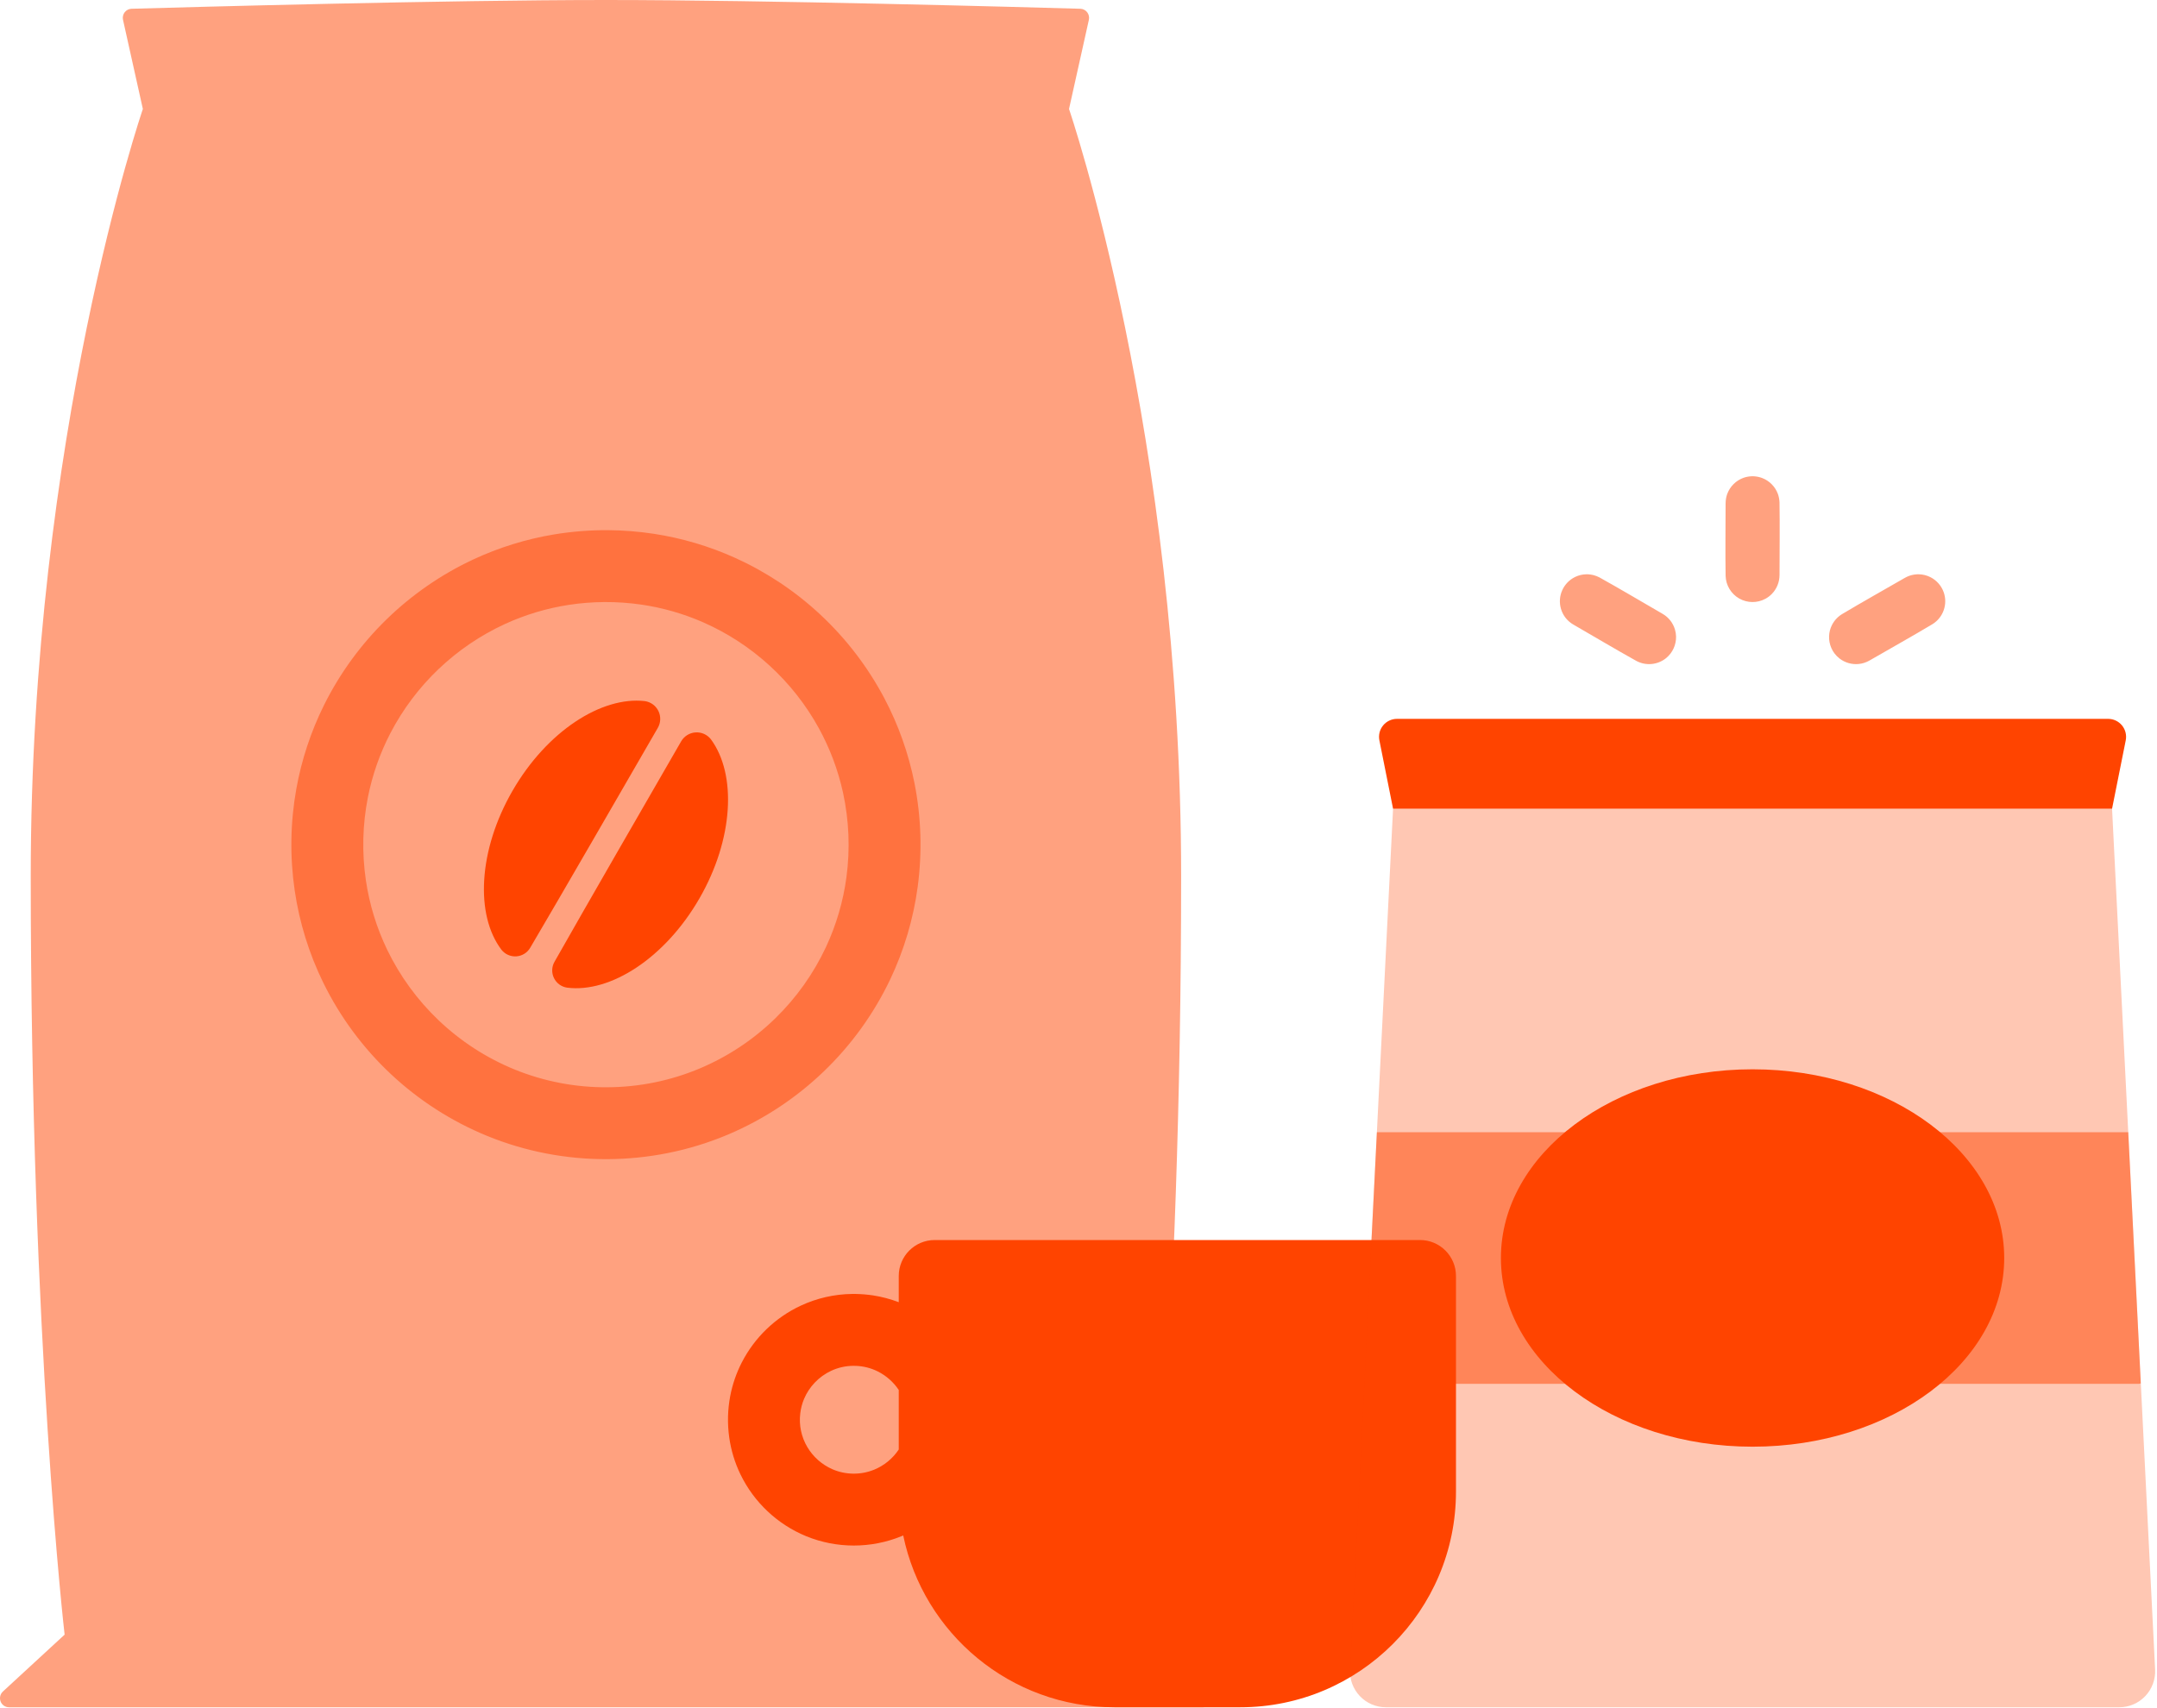
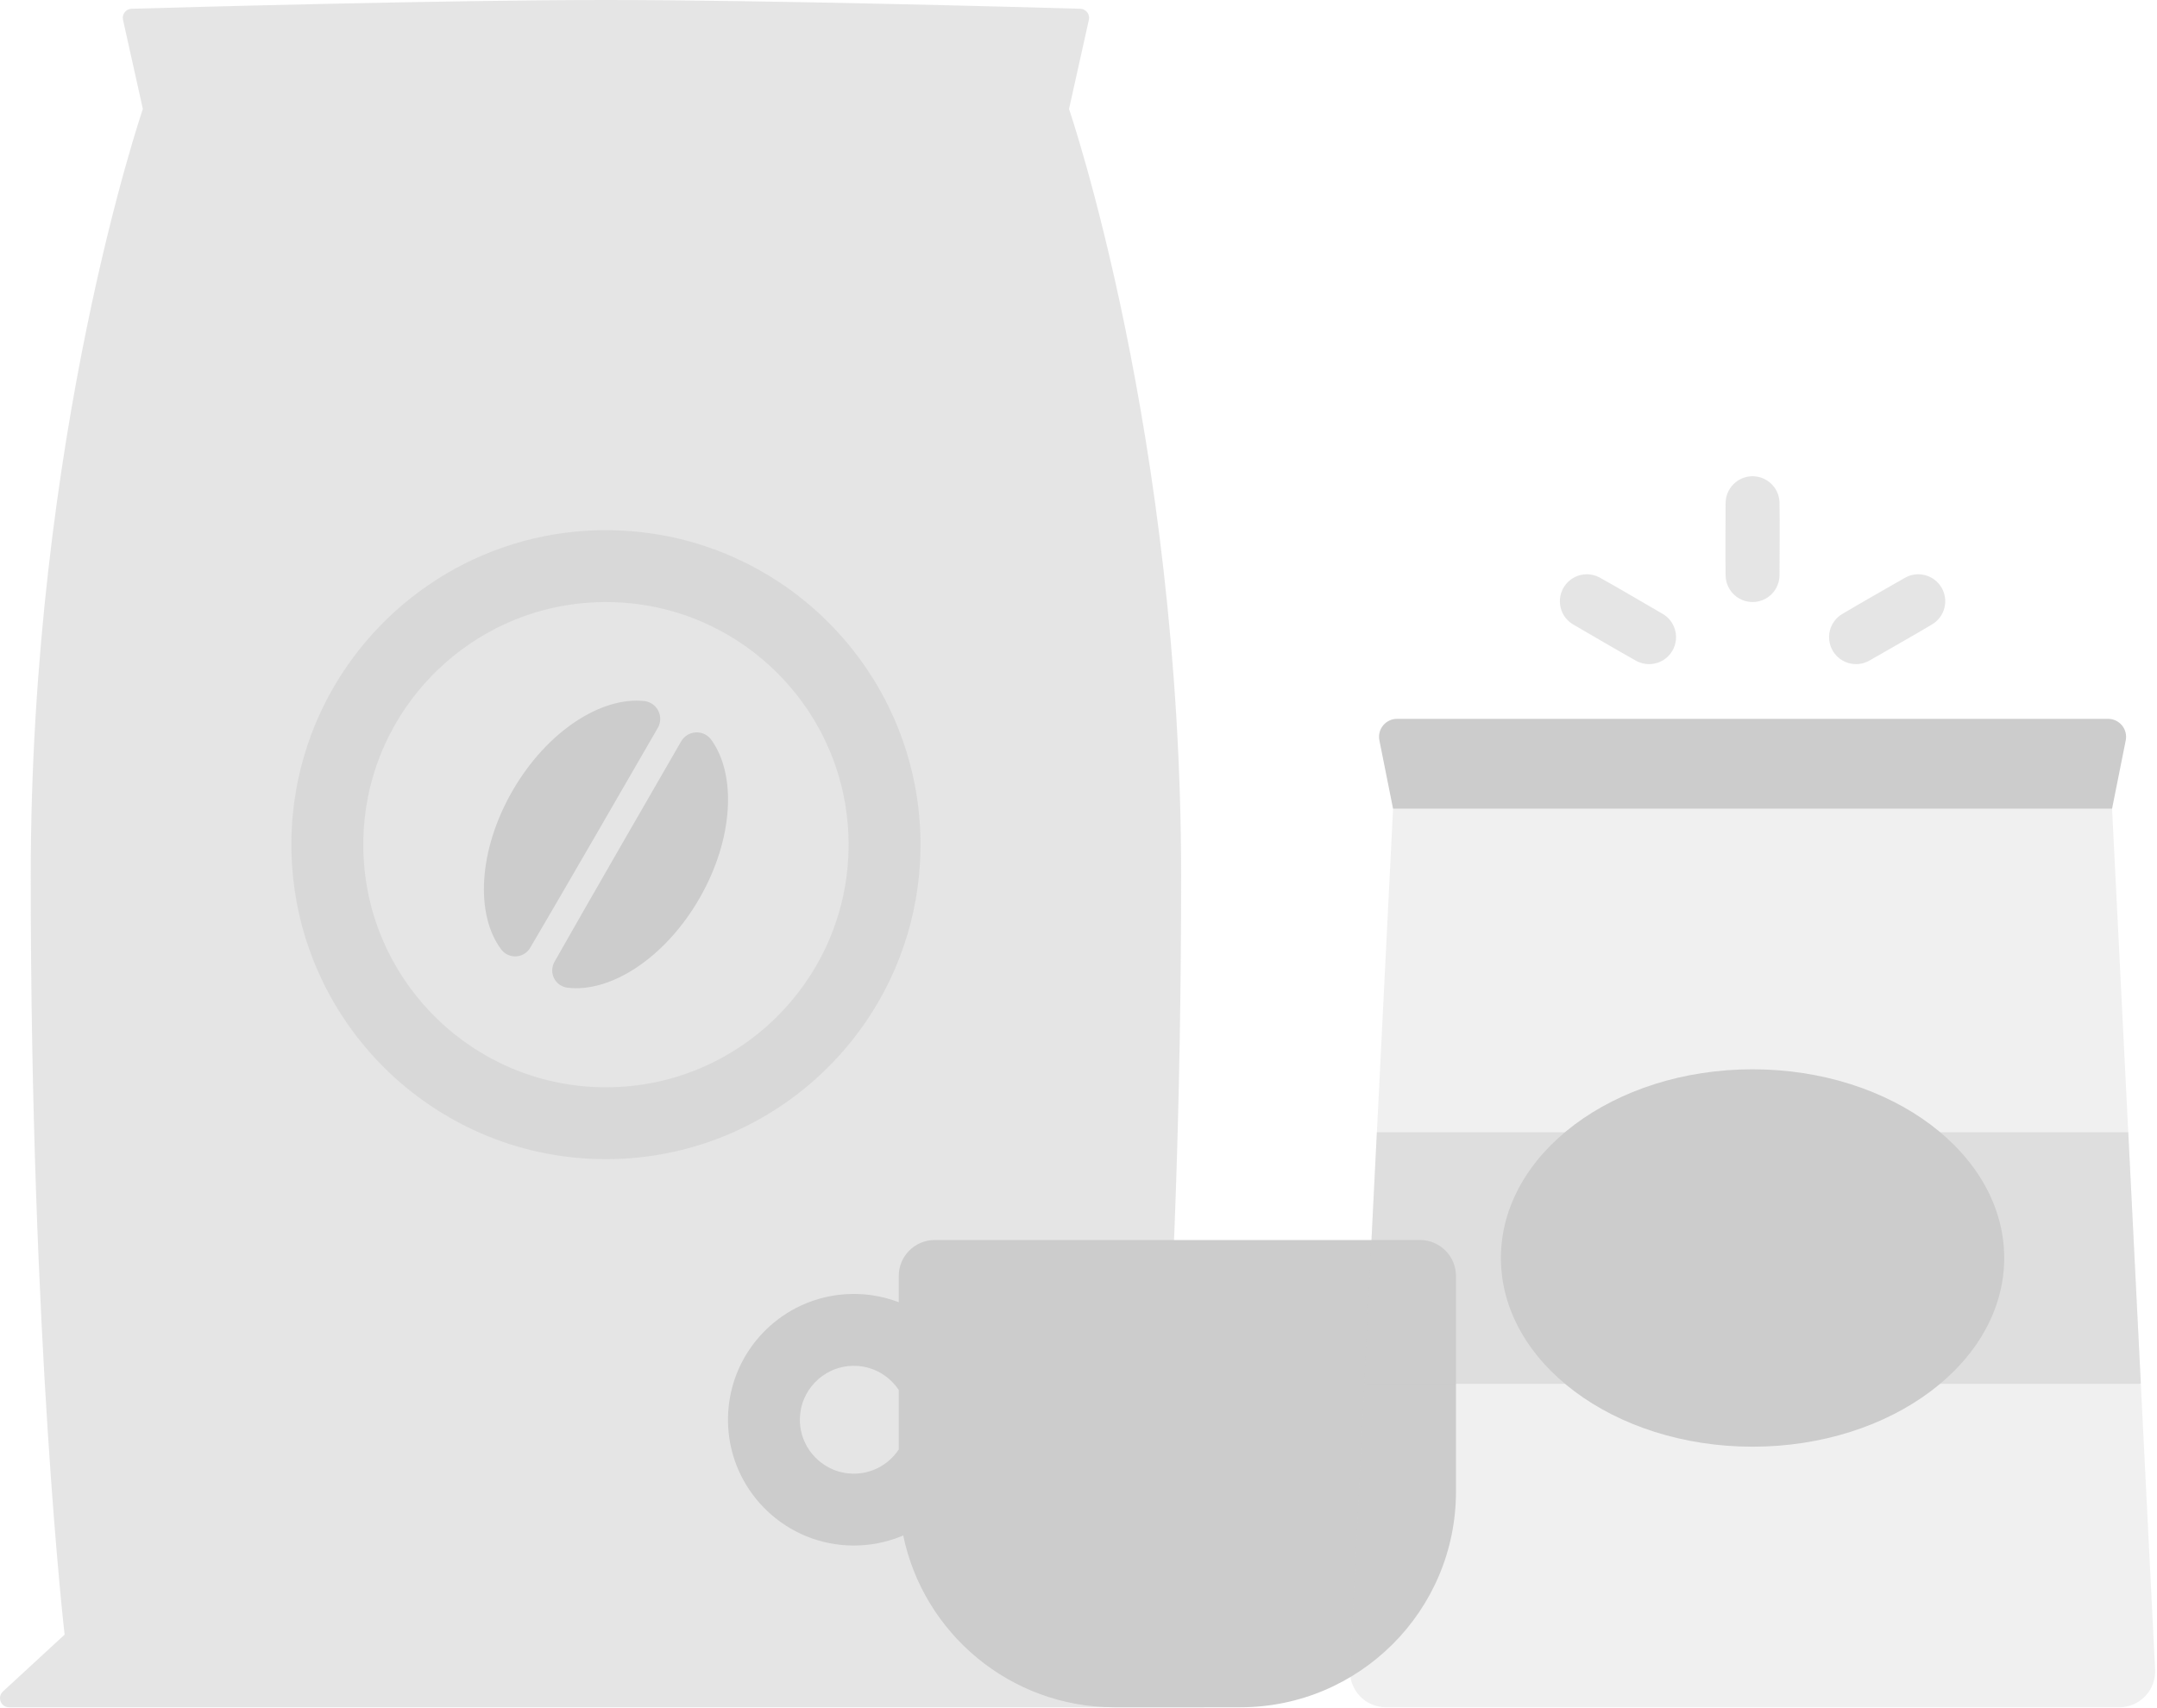
<svg xmlns="http://www.w3.org/2000/svg" viewBox="0 0 240 190" fill-rule="evenodd" clip-rule="evenodd" stroke-linejoin="round" stroke-miterlimit="1.414">
  <path fill="none" d="M0 0h240v190H0z" />
  <clipPath id="a">
    <path d="M0 0h240v190H0z" />
  </clipPath>
-   <g clip-path="url(#a)" fill="#f40">
+   <g clip-path="url(#a)" fill="#ccc">
    <path d="M67.42 0c17.84.002 46.565.797 52.787.975a.996.996 0 0 1 .761.391c.183.238.251.547.186.841l-2.209 9.921s12.475 36.373 12.475 85.399c0 51.875-3.768 84.388-3.768 84.388l6.862 6.328c.305.281.408.723.259 1.112a1 1 0 0 1-.933.645H1a.999.999 0 0 1-.932-.645 1.017 1.017 0 0 1 .258-1.112l6.863-6.328S3.42 149.402 3.42 97.527c0-49.026 12.475-85.399 12.475-85.399l-2.208-9.921a1.016 1.016 0 0 1 .185-.841.999.999 0 0 1 .761-.391C20.855.797 49.58.002 67.42 0z" fill-opacity=".5" />
    <path d="M75.789 82.504a2 2 0 0 1 3.305-.236c2.89 3.909 2.535 11.121-1.281 17.732-3.817 6.611-9.886 10.524-14.707 9.915a1.938 1.938 0 0 1-1.404-2.889c2.985-5.292 11.049-19.26 14.087-24.522zm-2.598-1.5a1.997 1.997 0 0 0-1.448-2.98c-4.83-.548-10.898 3.365-14.715 9.976-3.817 6.611-4.171 13.823-1.234 17.694a1.94 1.94 0 0 0 3.205-.229c3.09-5.231 11.154-19.199 14.192-24.461z" />
    <path d="M67.646 59.001a35.84 35.84 0 0 1 5.101.403 34.757 34.757 0 0 1 9.071 2.69 35.102 35.102 0 0 1 9.439 6.287 35.232 35.232 0 0 1 7.136 9.315 34.795 34.795 0 0 1 3.359 9.468c.75 3.782.869 7.688.358 11.51a34.796 34.796 0 0 1-3.052 10.303 35.178 35.178 0 0 1-18.02 17.271 34.727 34.727 0 0 1-6.781 2.083 35.11 35.11 0 0 1-6.611.668 34.87 34.87 0 0 1-13.45-2.587 35.15 35.15 0 0 1-18.229-17.053 34.824 34.824 0 0 1-3.176-10.249 35.304 35.304 0 0 1 .176-11.302 34.84 34.84 0 0 1 3.094-9.358 35.19 35.19 0 0 1 16.575-16.179 34.798 34.798 0 0 1 9.024-2.798 35.92 35.92 0 0 1 5.986-.472zm-.401 8c-1.32.012-2.637.111-3.942.311a26.788 26.788 0 0 0-7.132 2.138 27.194 27.194 0 0 0-12.725 12.125 26.821 26.821 0 0 0-2.51 7.145 27.276 27.276 0 0 0-.229 9.23 26.793 26.793 0 0 0 2.373 7.744 27.184 27.184 0 0 0 5.718 7.847 27.138 27.138 0 0 0 8.426 5.466 26.815 26.815 0 0 0 10.372 1.992 26.8 26.8 0 0 0 10.324-2.119 27.112 27.112 0 0 0 8.356-5.565 27.146 27.146 0 0 0 5.625-7.917 26.829 26.829 0 0 0 2.28-7.784 27.247 27.247 0 0 0-.379-9.387A26.823 26.823 0 0 0 91.086 81a27.198 27.198 0 0 0-12.865-11.751 26.795 26.795 0 0 0-6.851-1.962 27.64 27.64 0 0 0-4.125-.286z" fill-opacity=".5" fill-rule="nonzero" />
    <path d="M158 138c2.208 0 4 1.792 4 4v24c0 13.246-10.754 24-24 24h-14c-11.575 0-21.247-8.212-23.503-19.122l-.207.087A14.007 14.007 0 0 1 95 172c-1.81 0-3.614-.35-5.29-1.035a14.092 14.092 0 0 1-7.329-6.898 13.924 13.924 0 0 1-1.245-4.11 14.102 14.102 0 0 1 .115-4.606c.248-1.293.681-2.55 1.282-3.722a14.072 14.072 0 0 1 6.553-6.32 13.92 13.92 0 0 1 5.733-1.308h.362c.653.013 1.304.062 1.95.16.98.15 1.943.406 2.869.76V142c0-2.208 1.792-4 4-4h54zm-58 16.686a6.092 6.092 0 0 0-2.342-2.066 5.908 5.908 0 0 0-2.421-.615c-.106-.004-.211-.005-.316-.004a5.913 5.913 0 0 0-2.449.556 6.045 6.045 0 0 0-1.814 1.307 6.022 6.022 0 0 0-1.19 1.807 5.913 5.913 0 0 0-.428 1.632 5.94 5.94 0 0 0 .787 3.737 6.084 6.084 0 0 0 2.778 2.463c.729.319 1.52.486 2.315.496a5.99 5.99 0 0 0 2.343-.44 6.056 6.056 0 0 0 2.737-2.245v-6.628z" />
    <g>
      <path d="M235 90h-80l-4.79 95.8a4 4 0 0 0 3.995 4.2h81.59a3.998 3.998 0 0 0 3.995-4.2L235 90z" fill-opacity=".3" />
      <path d="M151.802 153.96L153.2 126h83.6l1.398 27.96-.198.04h-86l-.198-.04z" fill-opacity=".5" />
      <path d="M236.522 82.392A2.001 2.001 0 0 0 234.56 80h-79.12a2 2 0 0 0-1.962 2.392L155 90h80l1.522-7.608z" />
      <ellipse cx="195" cy="140" rx="28" ry="21" />
      <path d="M176.682 63.912c.212.012.421.04.626.092.236.061.459.152.674.264 2.356 1.313 4.672 2.695 7.007 4.044a2.992 2.992 0 0 1 1.373 1.734c.079.261.121.532.127.804a3.026 3.026 0 0 1-1.102 2.384 3.006 3.006 0 0 1-3.318.318c-2.356-1.313-4.672-2.696-7.008-4.044a2.977 2.977 0 0 1-1.373-1.734 3.004 3.004 0 0 1 1.587-3.574 2.98 2.98 0 0 1 1.226-.289c.09-.001.09-.001.181.001zm36.817-.001a2.978 2.978 0 0 1 1.307.329 3.02 3.02 0 0 1 1.459 1.663 3.002 3.002 0 0 1-1.248 3.559c-2.315 1.383-4.671 2.698-7.006 4.046a3.034 3.034 0 0 1-1.199.387 3.018 3.018 0 0 1-2.128-.605 3.04 3.04 0 0 1-.572-.578 3.023 3.023 0 0 1-.499-2.579 3.014 3.014 0 0 1 1.32-1.775c2.315-1.383 4.67-2.698 7.006-4.046.159-.089.321-.167.493-.228.286-.102.583-.155.886-.172.091-.002.09-.002.181-.001zm-18.353-10.907c.325.021.642.083.946.202a3.02 3.02 0 0 1 1.72 1.748c.113.306.171.624.186.949.044 2.699.002 5.398.002 8.097a3.016 3.016 0 0 1-.862 2.104 2.99 2.99 0 0 1-.694.526 3 3 0 0 1-4.442-2.533C191.958 61.399 192 58.699 192 56c.006-.358.063-.71.188-1.046a3.022 3.022 0 0 1 1.811-1.782c.308-.109.627-.161.952-.172.098 0 .097 0 .195.004z" fill-opacity=".5" />
    </g>
  </g>
</svg>
